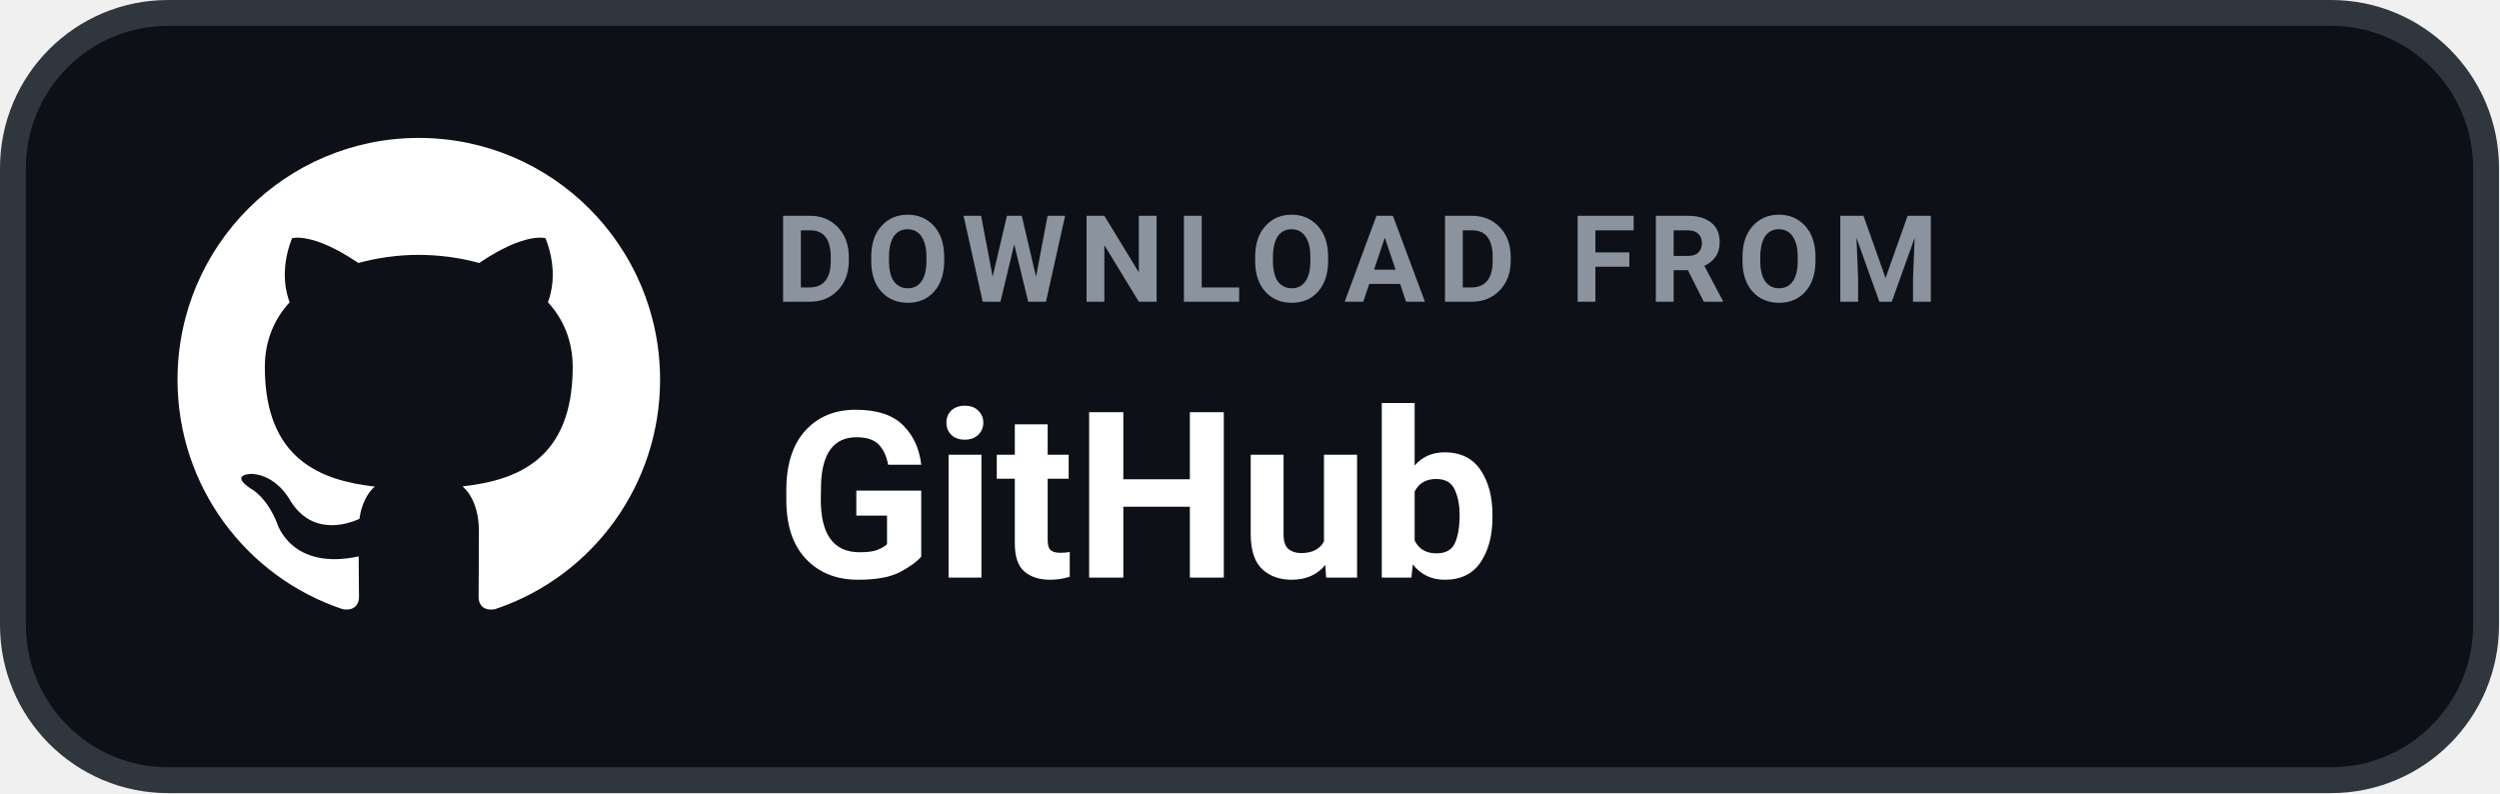
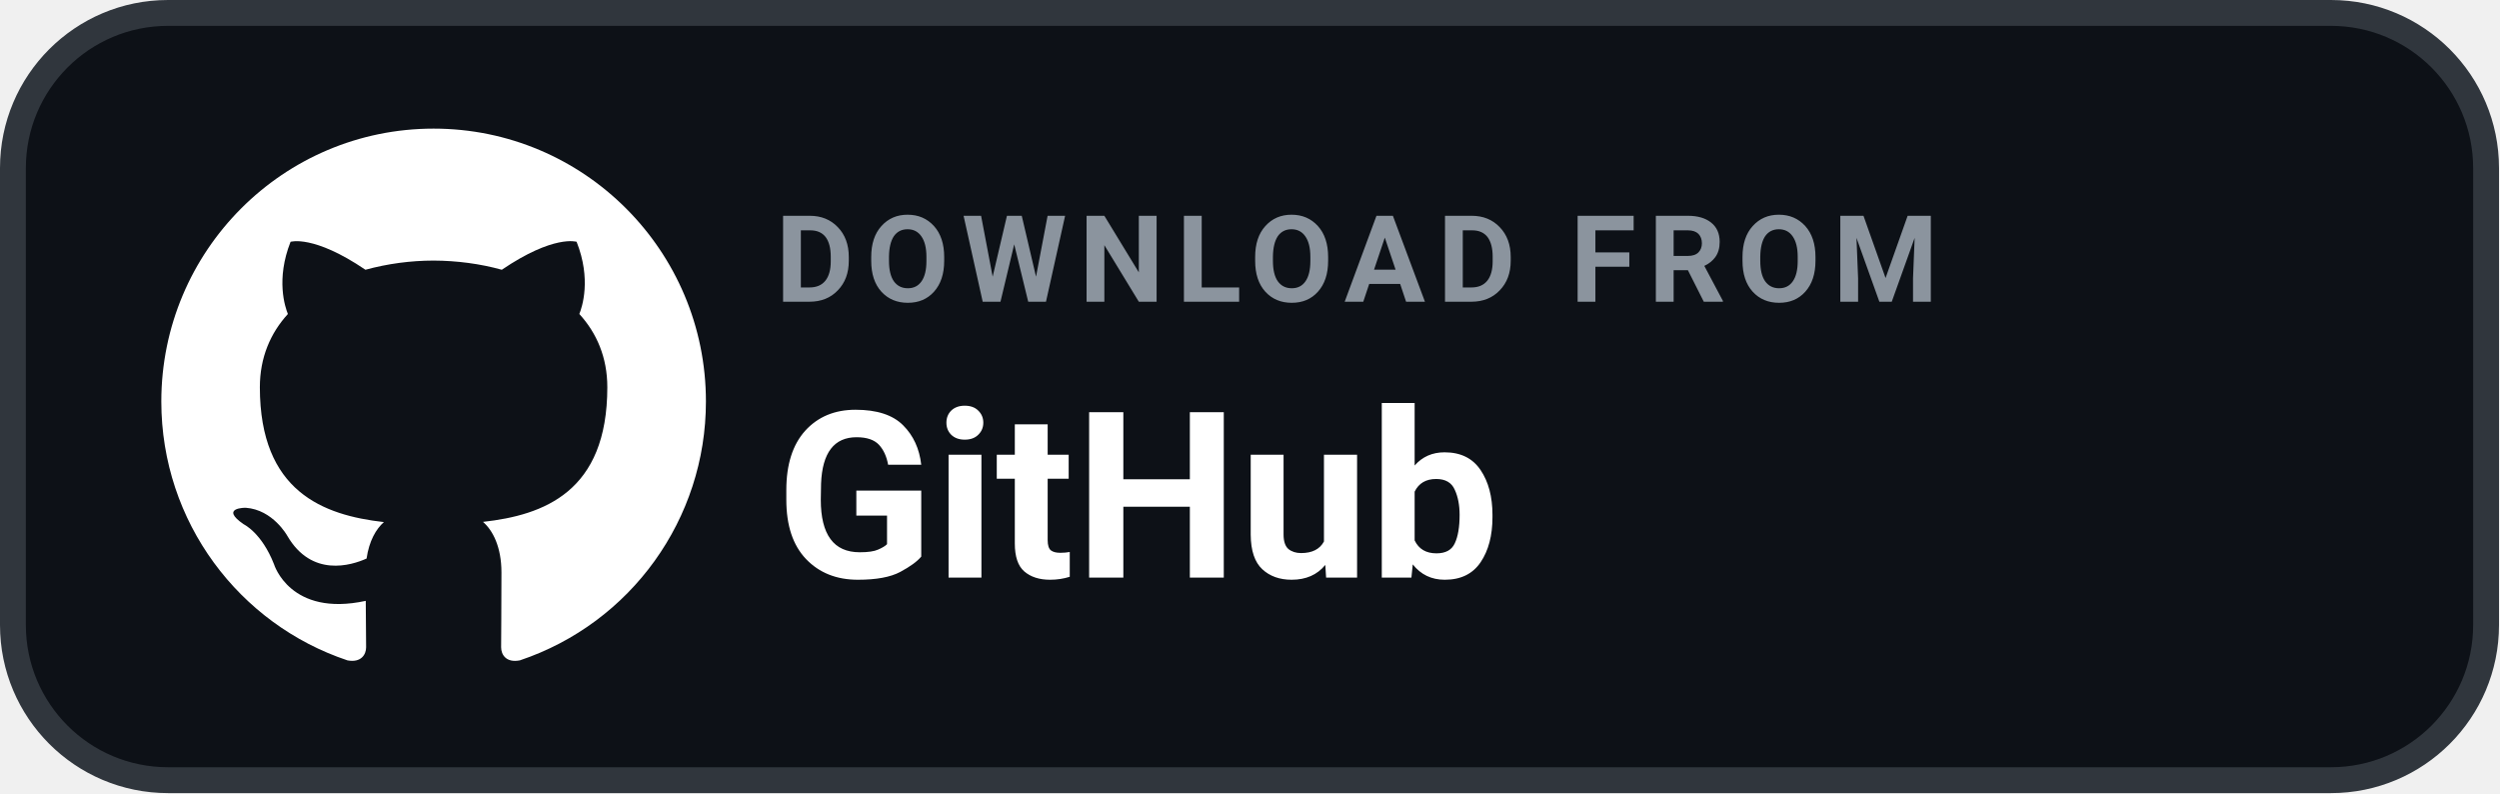
<svg xmlns="http://www.w3.org/2000/svg" width="145" height="46" viewBox="0 0 145 46" role="img" aria-label="DOWNLOAD FROM GitHub">
  <rect x=".75" y=".75" width="143.5" height="44.5" rx="9" fill="#0D1117" stroke="#30363D" stroke-width="1.5" />
-   <g transform="translate(7.5 5.2) scale(1.40)">
+   <g transform="translate(6.2 4.3) scale(1.58)">
    <path fill="#FFFFFF" d="M12 2C6.477 2 2 6.484 2 12.017c0 4.425 2.865 8.18 6.839 9.504.5.092.682-.217.682-.483 0-.237-.008-.868-.013-1.703-2.782.605-3.369-1.343-3.369-1.343-.454-1.158-1.11-1.466-1.11-1.466-.908-.62.069-.608.069-.608 1.003.07 1.53 1.032 1.53 1.032.892 1.53 2.341 1.088 2.91.832.092-.647.35-1.088.636-1.338-2.22-.253-4.555-1.113-4.555-4.951 0-1.093.39-1.988 1.029-2.688-.103-.253-.446-1.272.098-2.65 0 0 .84-.27 2.75 1.026A9.564 9.564 0 0112 6.844c.85.004 1.705.115 2.504.337 1.909-1.296 2.747-1.027 2.747-1.027.546 1.379.202 2.398.1 2.651.64.7 1.028 1.595 1.028 2.688 0 3.848-2.339 4.695-4.566 4.943.359.309.678.92.678 1.855 0 1.338-.012 2.419-.012 2.747 0 .268.18.58.688.482A10.019 10.019 0 0022 12.017C22 6.484 17.522 2 12 2z" />
  </g>
  <text x="45" y="17.5" fill="#8B949E" font-family="-apple-system,BlinkMacSystemFont,'Segoe UI',Roboto,Helvetica,Arial,sans-serif" font-size="7" font-weight="700" letter-spacing=".7">DOWNLOAD FROM</text>
  <text x="45" y="33.5" fill="#FFFFFF" font-family="-apple-system,BlinkMacSystemFont,'Segoe UI',Roboto,Helvetica,Arial,sans-serif" font-size="13.5" font-weight="700">GitHub</text>
</svg>
